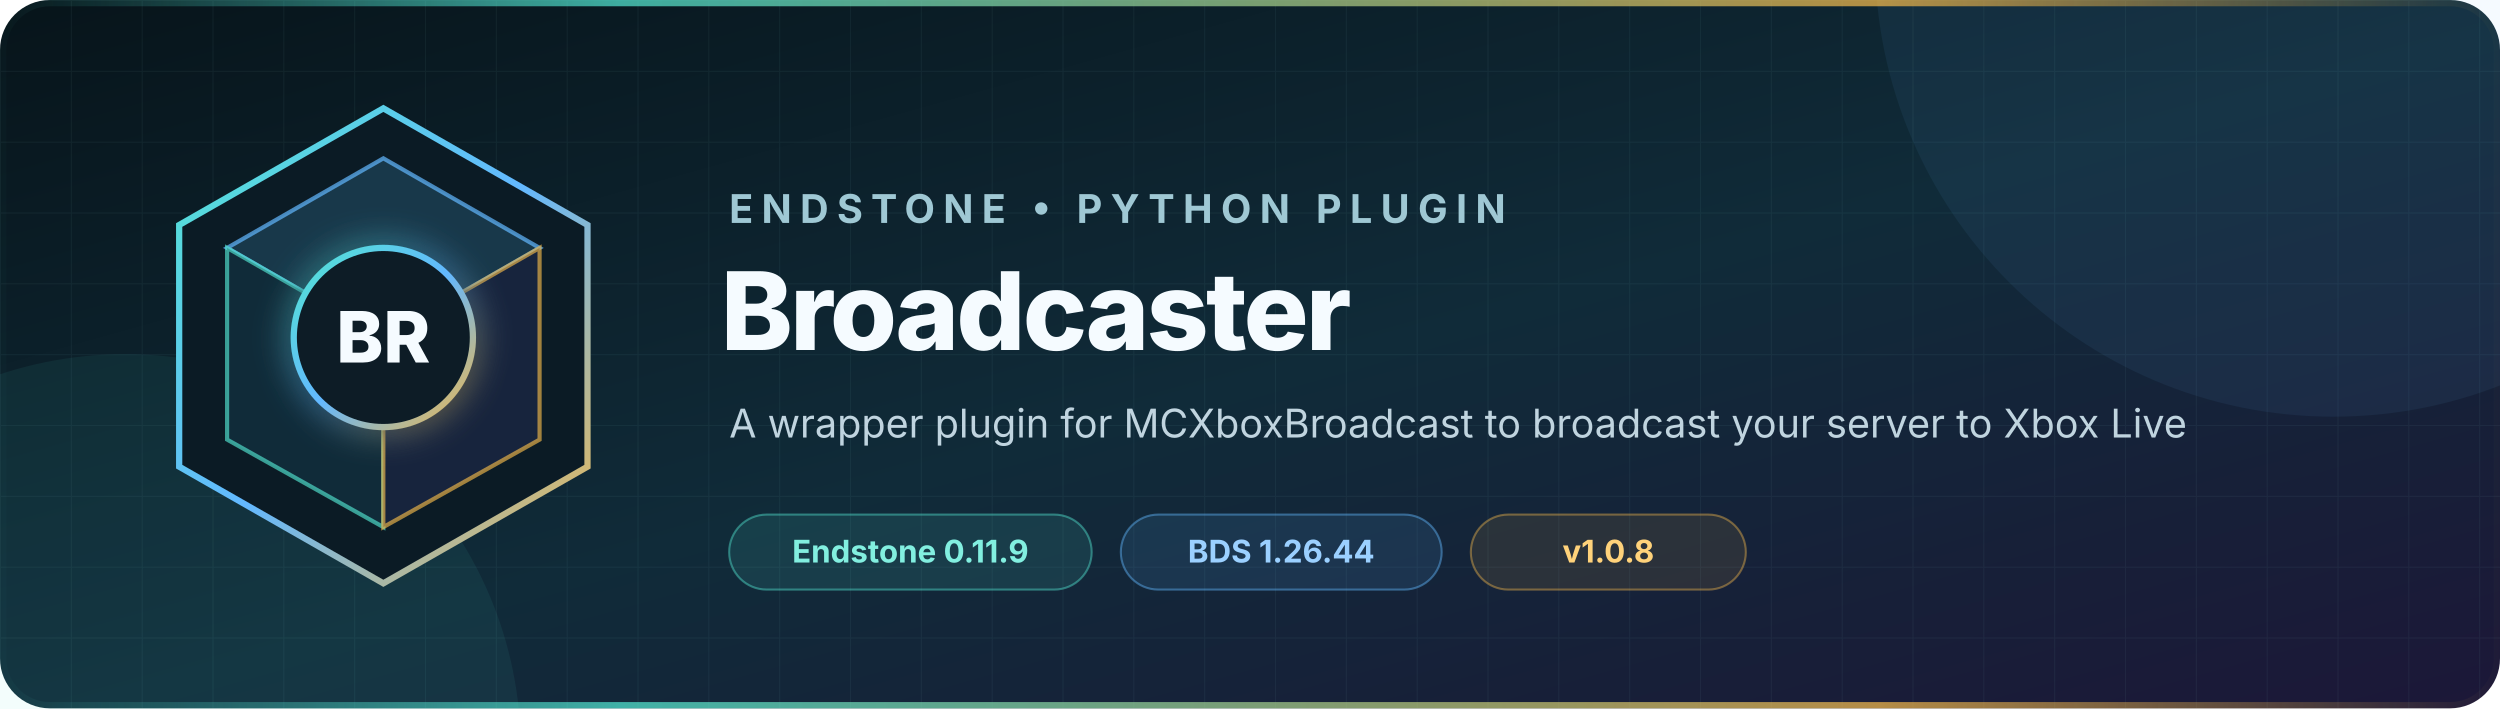
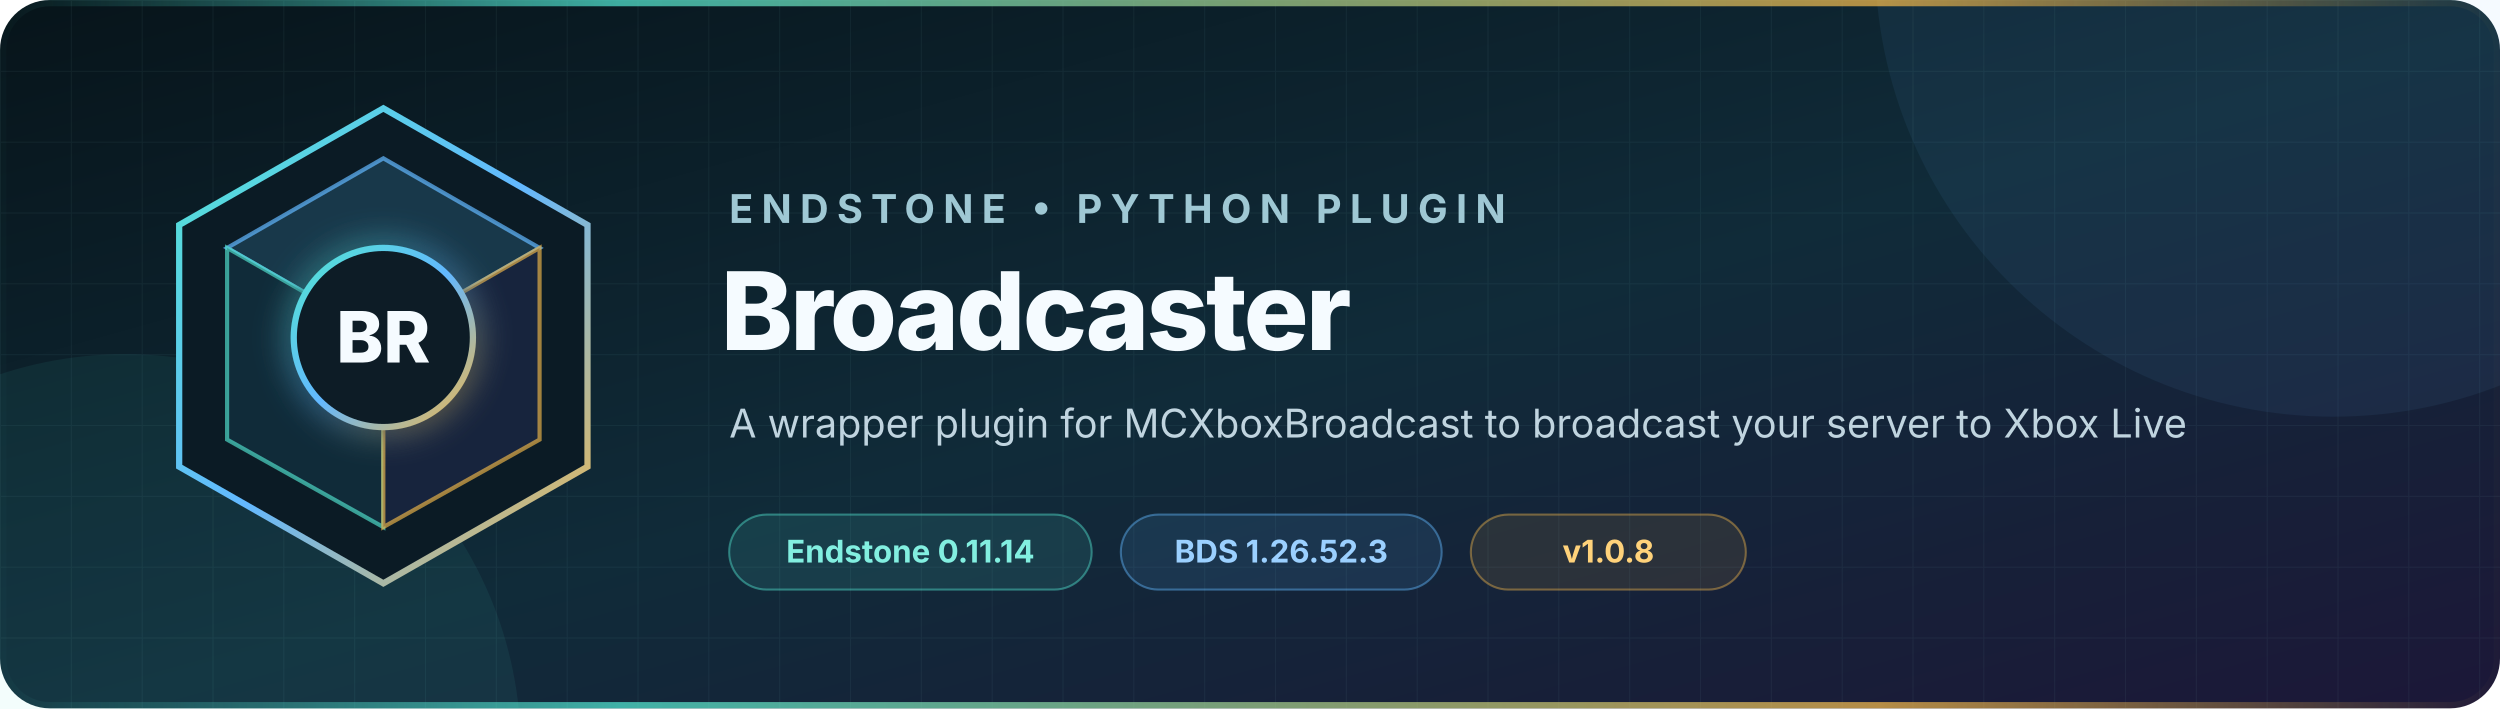
<svg xmlns="http://www.w3.org/2000/svg" width="1200" height="340" viewBox="0 0 1200 340" role="img" aria-labelledby="title description">
  <defs>
    <linearGradient id="background" x1="0" y1="0" x2="1" y2="1">
      <stop offset="0" stop-color="#07141a" />
      <stop offset="0.52" stop-color="#102b39" />
      <stop offset="1" stop-color="#1c1738" />
    </linearGradient>
    <linearGradient id="accent" x1="0" y1="0" x2="1" y2="1">
      <stop offset="0" stop-color="#52e5d1" />
      <stop offset="0.5" stop-color="#63b8ff" />
      <stop offset="1" stop-color="#f2b84b" />
    </linearGradient>
    <linearGradient id="rule" x1="0" y1="0" x2="1" y2="0">
      <stop offset="0" stop-color="#52e5d1" stop-opacity="0" />
      <stop offset="0.25" stop-color="#52e5d1" />
      <stop offset="0.75" stop-color="#f2b84b" />
      <stop offset="1" stop-color="#f2b84b" stop-opacity="0" />
    </linearGradient>
    <pattern id="grid" width="34" height="34" patternUnits="userSpaceOnUse">
      <path d="M34 0H0V34" fill="none" stroke="#9cdceb" stroke-opacity="0.055" />
    </pattern>
    <filter id="glow" x="-50%" y="-50%" width="200%" height="200%">
      <feGaussianBlur stdDeviation="8" result="blur" />
      <feMerge>
        <feMergeNode in="blur" />
        <feMergeNode in="SourceGraphic" />
      </feMerge>
    </filter>
  </defs>
  <rect width="1200" height="340" rx="24" fill="url(#background)" />
  <rect width="1200" height="340" rx="24" fill="url(#grid)" />
  <circle cx="1120" cy="-20" r="220" fill="#63b8ff" opacity="0.07" />
  <circle cx="60" cy="360" r="190" fill="#52e5d1" opacity="0.07" />
  <g transform="translate(72 48)">
    <path d="M112 4 210 60v116l-98 56-98-56V60Z" fill="#0b1b25" stroke="url(#accent)" stroke-width="3" />
    <path d="m112 28 75 43-75 43-75-43Z" fill="#18384a" stroke="#63b8ff" stroke-opacity="0.7" stroke-width="2" />
    <path d="m37 71 75 43v91l-75-42Z" fill="#102b39" stroke="#52e5d1" stroke-opacity="0.65" stroke-width="2" />
    <path d="m187 71-75 43v91l75-42Z" fill="#17243d" stroke="#f2b84b" stroke-opacity="0.65" stroke-width="2" />
    <circle cx="112" cy="114" r="43" fill="#0b1b25" stroke="url(#accent)" stroke-width="3" filter="url(#glow)" />
    <text x="112" y="126" text-anchor="middle" fill="#f5fbff" font-family="Inter, Segoe UI, Arial, sans-serif" font-size="34" font-weight="760">BR</text>
  </g>
  <g font-family="Inter, Segoe UI, Arial, sans-serif">
    <text x="350" y="107" fill="#9fc8d4" font-size="19" font-weight="650" letter-spacing="4">ENDSTONE • PYTHON PLUGIN</text>
    <text x="346" y="168" fill="#f5fbff" font-size="52" font-weight="760" letter-spacing="-1.3">Broadcaster</text>
    <text x="350" y="210" fill="#c0d4df" font-size="19">A wrapper plugin for MCXboxBroadcast to broadcast your server to Xbox Live</text>
    <g transform="translate(350 247)" font-size="15" font-weight="650">
      <rect width="174" height="36" rx="18" fill="#52e5d1" fill-opacity="0.11" stroke="#52e5d1" stroke-opacity="0.44" />
-       <text x="87" y="23" text-anchor="middle" fill="#82efe0">Endstone 0.11.9</text>
+       <text x="87" y="23" text-anchor="middle" fill="#82efe0">Endstone 0.11.14</text>
      <rect x="188" width="154" height="36" rx="18" fill="#63b8ff" fill-opacity="0.11" stroke="#63b8ff" stroke-opacity="0.44" />
-       <text x="265" y="23" text-anchor="middle" fill="#9bd0ff">BDS 1.26.44</text>
+       <text x="265" y="23" text-anchor="middle" fill="#9bd0ff">BDS 1.26.52.3</text>
      <rect x="356" width="132" height="36" rx="18" fill="#f2b84b" fill-opacity="0.1" stroke="#f2b84b" stroke-opacity="0.42" />
      <text x="422" y="23" text-anchor="middle" fill="#ffd27a">v1.0.8</text>
    </g>
  </g>
  <rect x="1.5" y="1.5" width="1197" height="337" rx="22.5" fill="none" stroke="url(#rule)" stroke-width="3" opacity="0.72" />
</svg>
